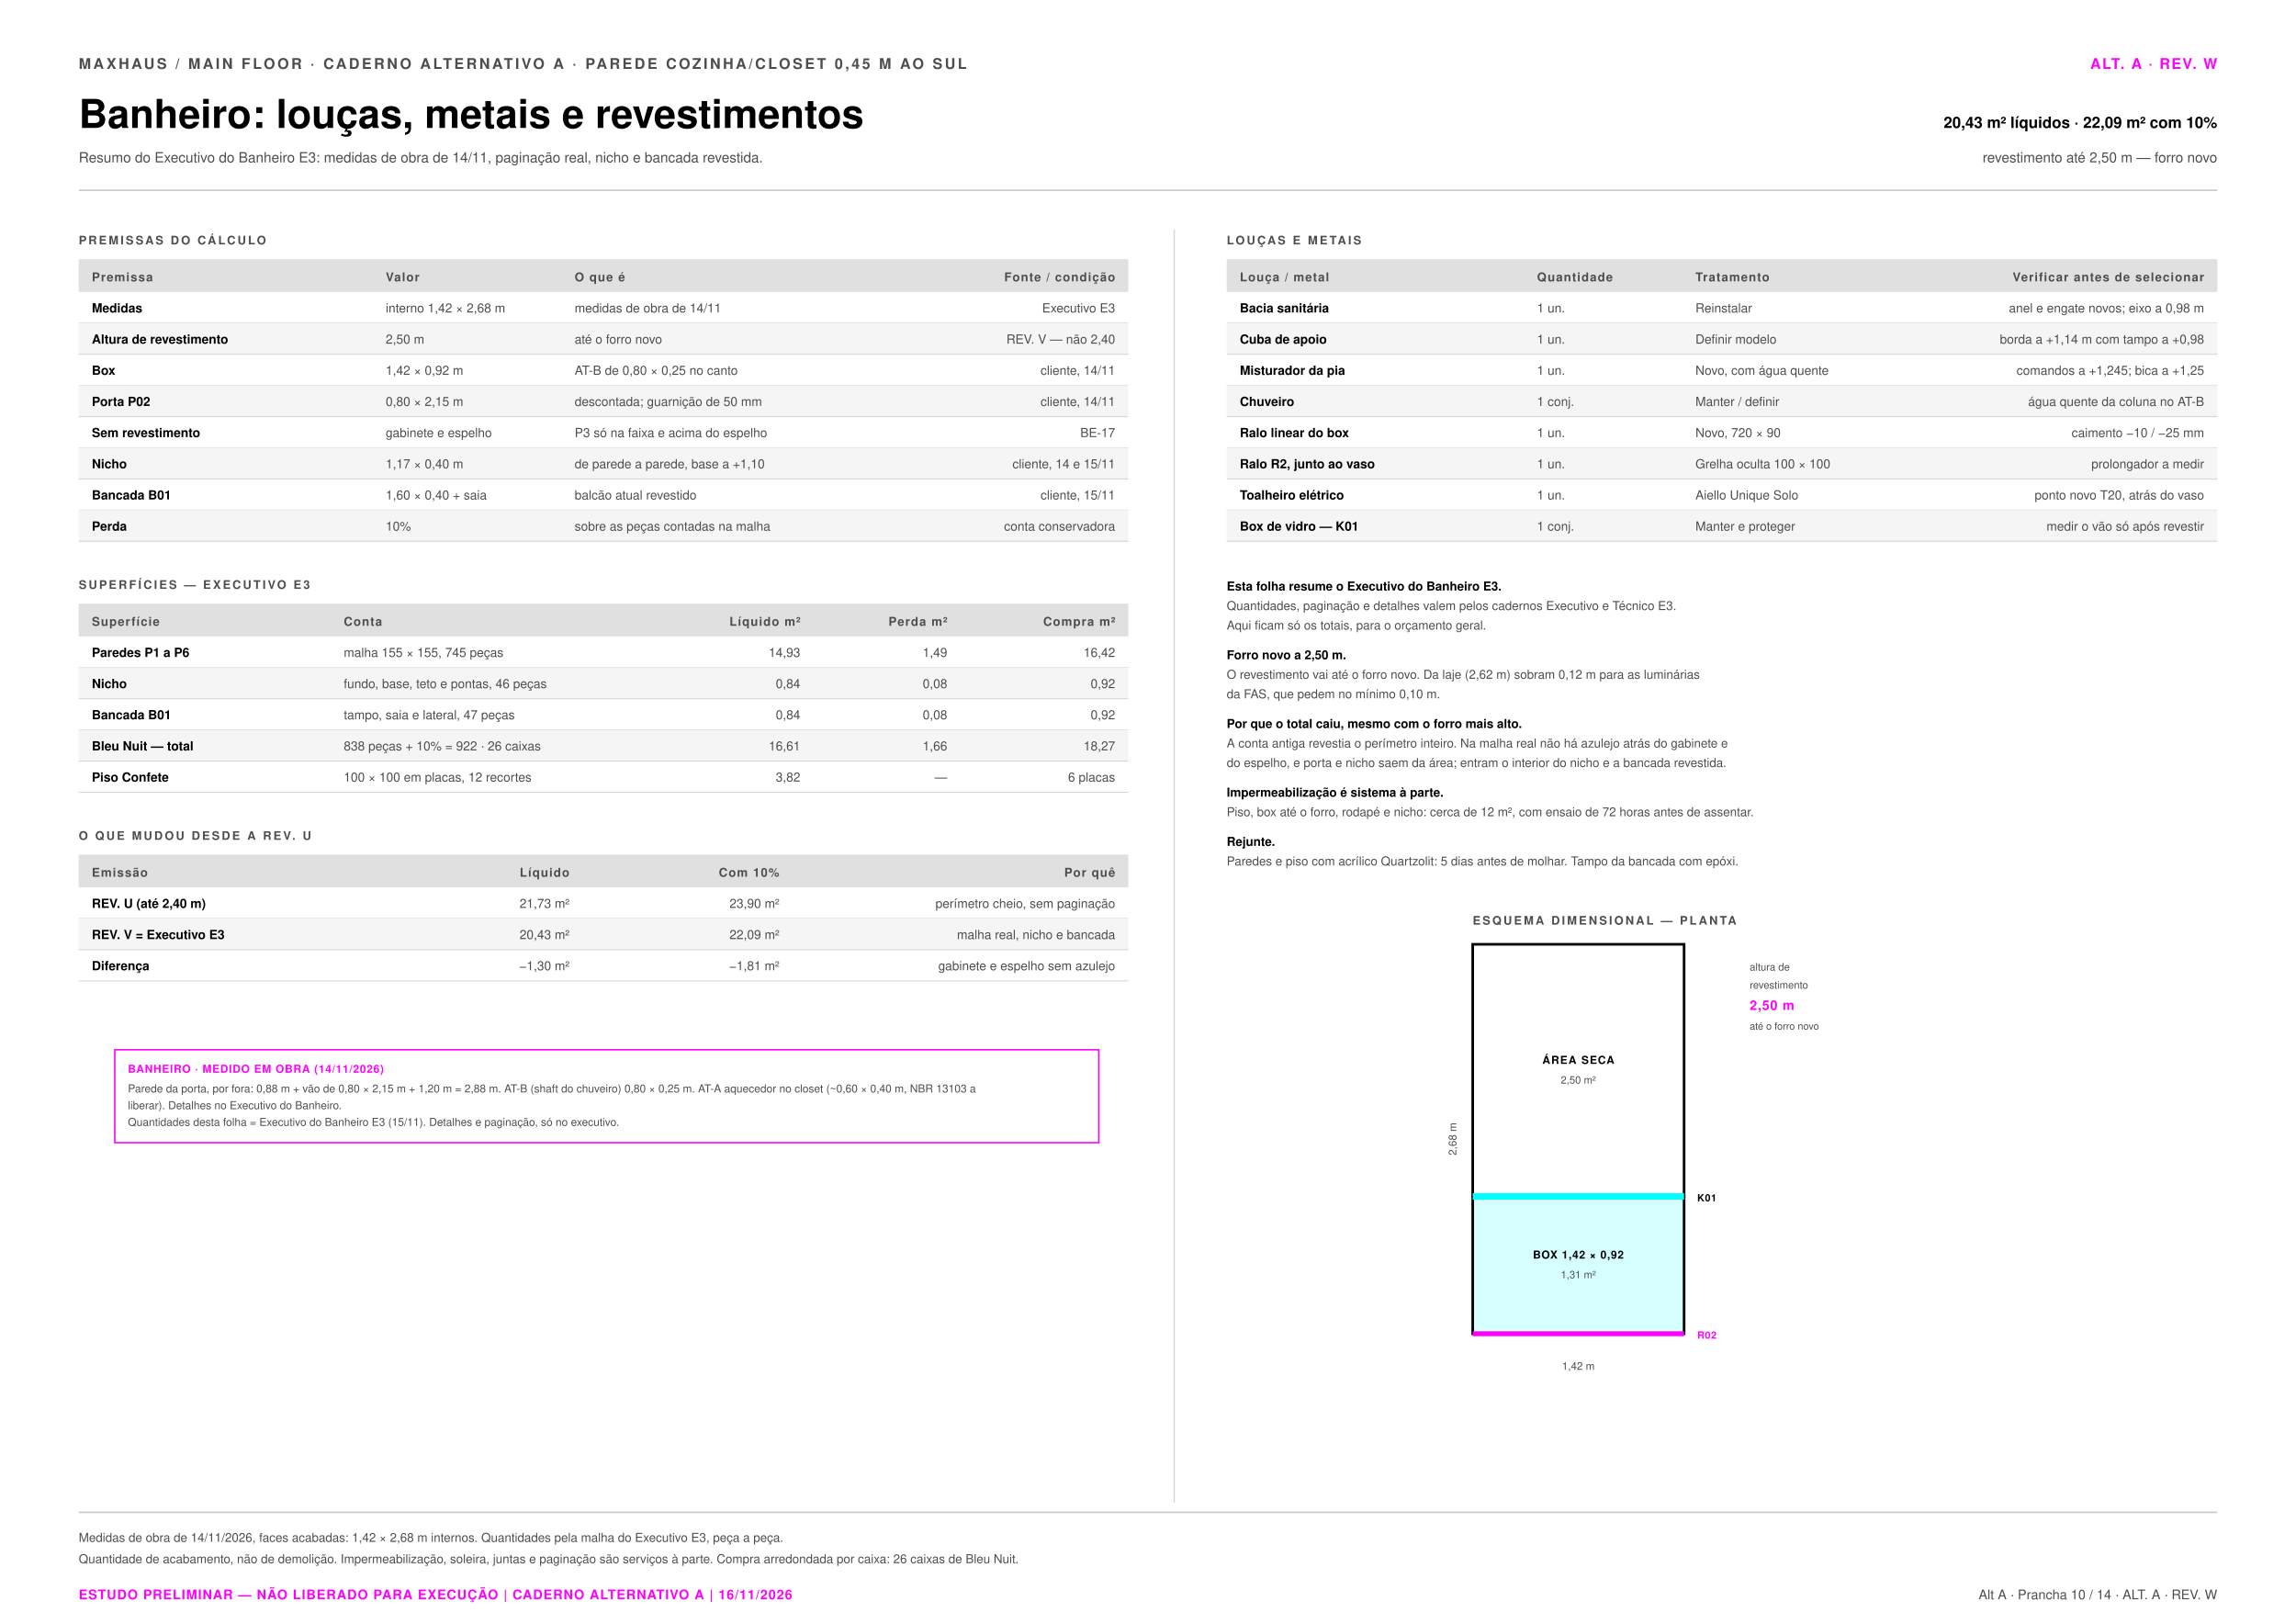
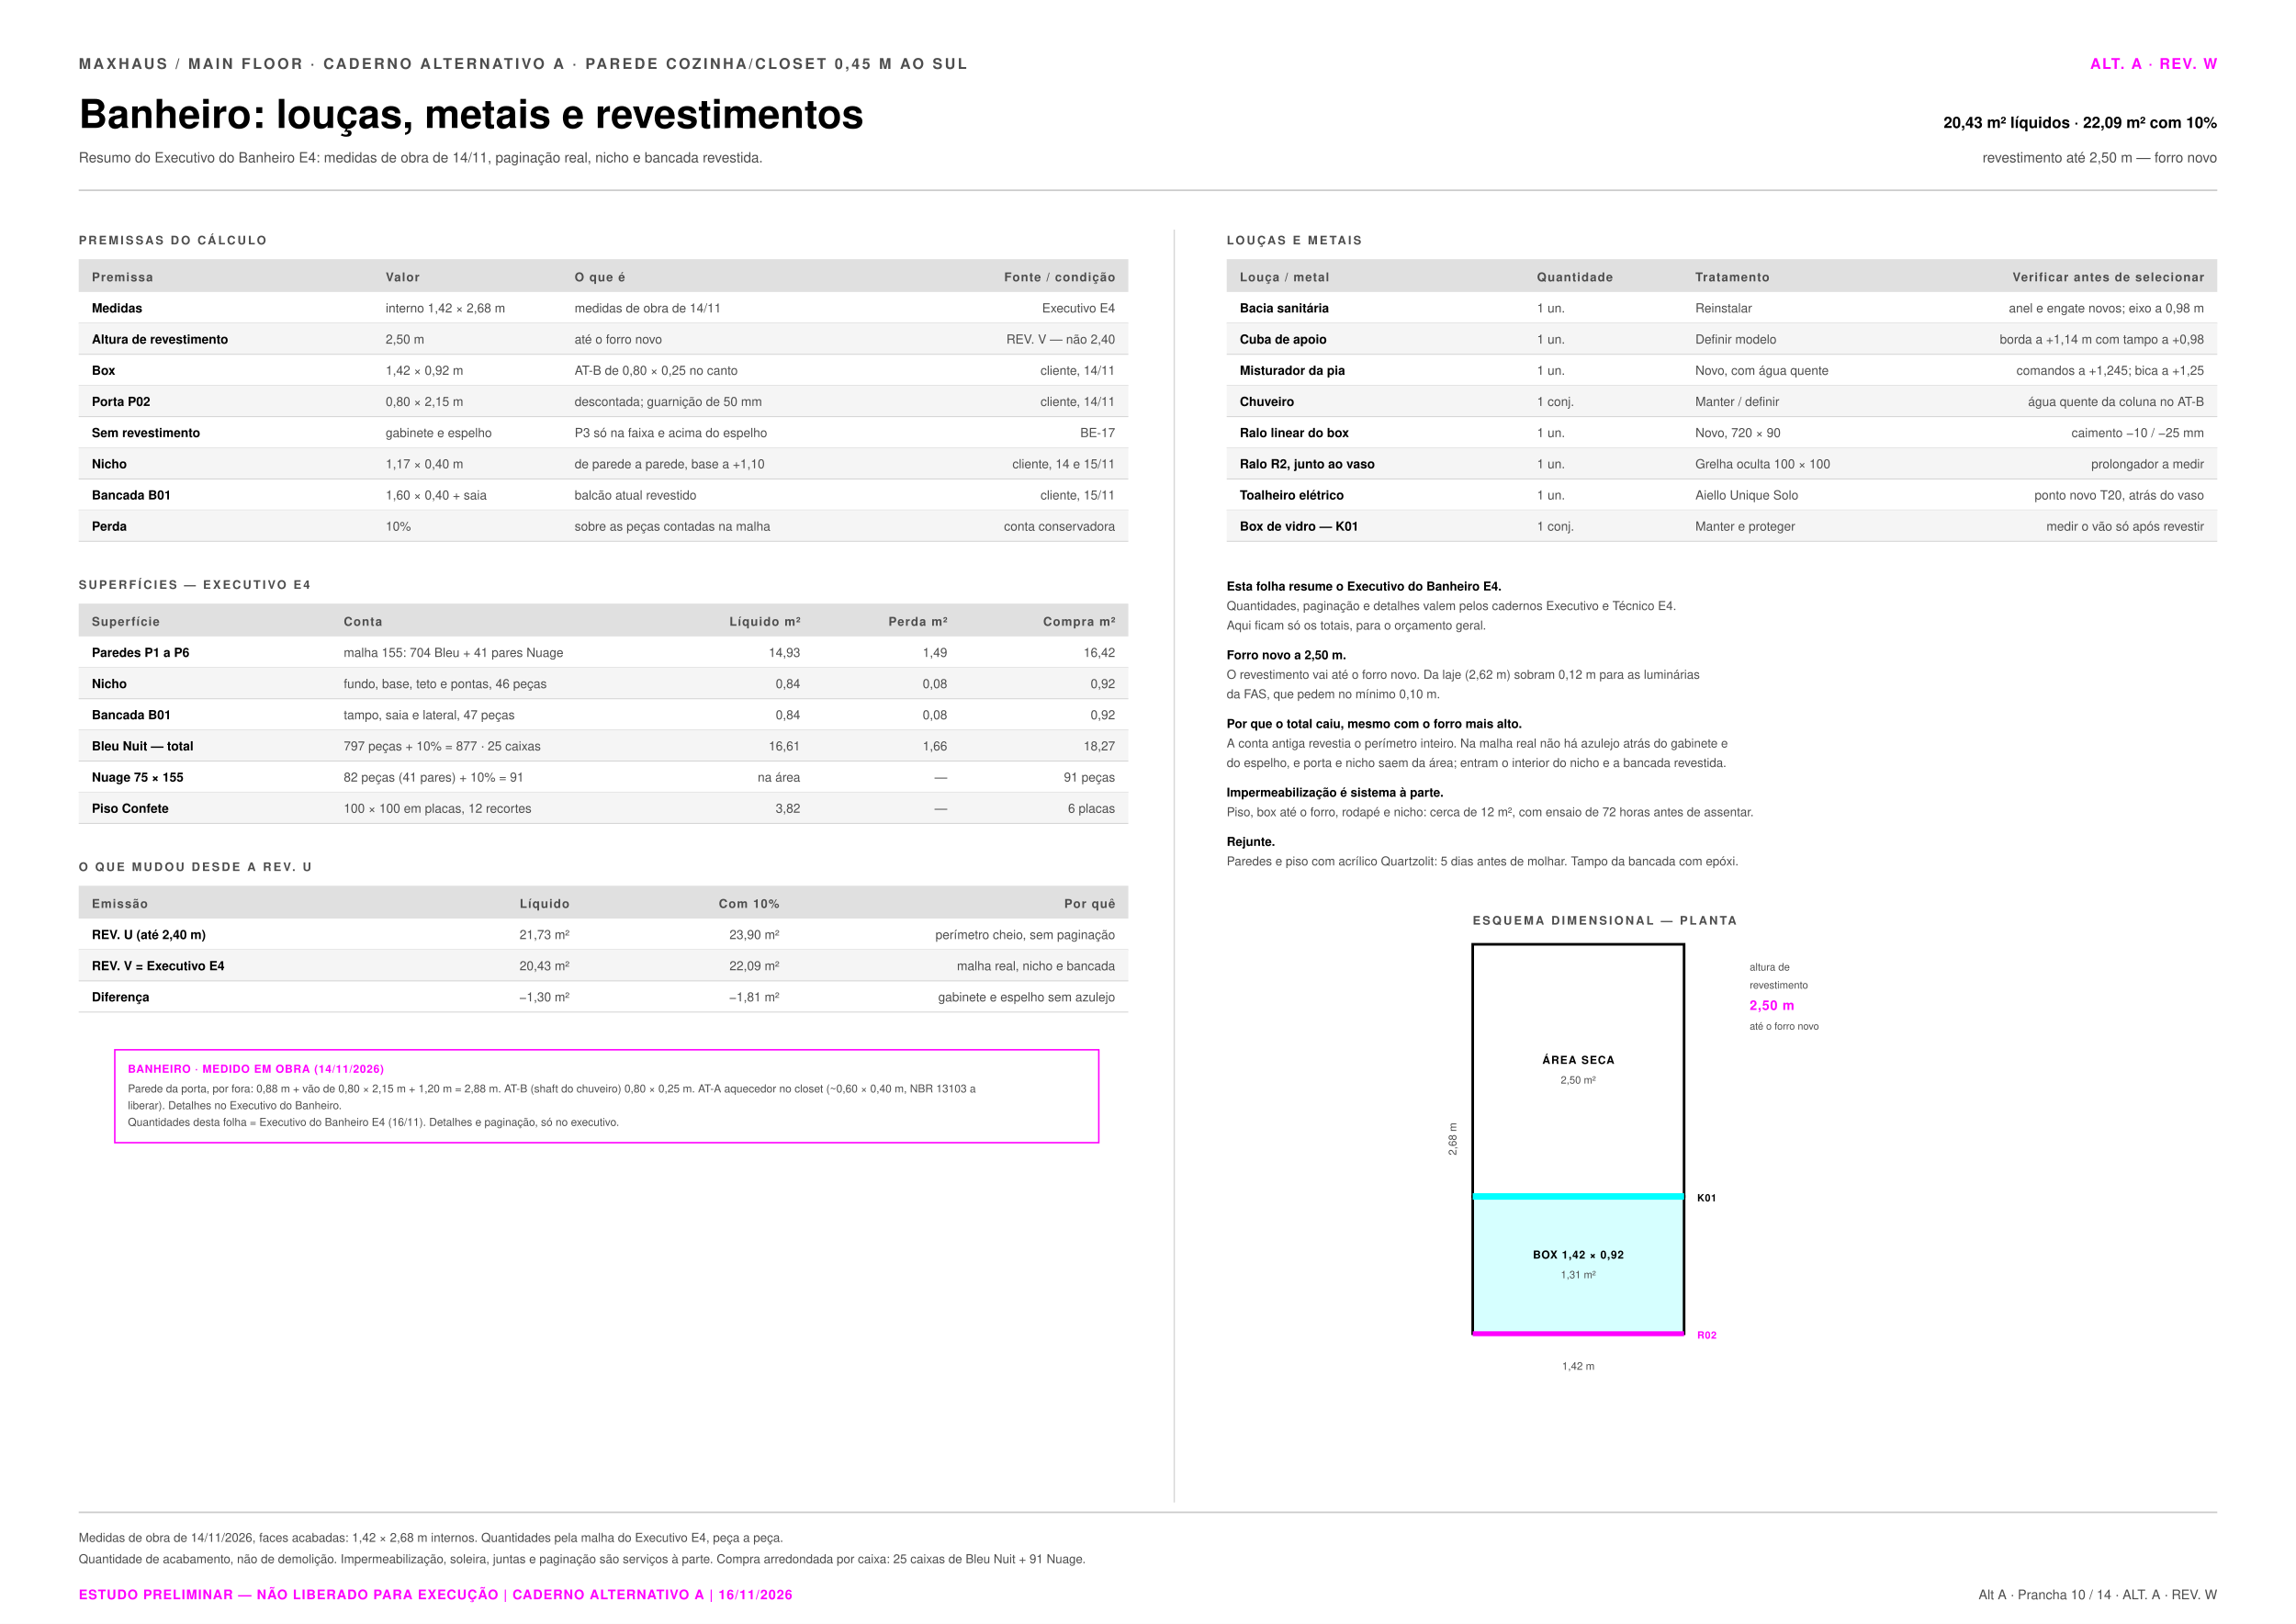
<svg xmlns="http://www.w3.org/2000/svg" viewBox="0 0 1400 990" width="1400" height="990">
  <rect x="0.00" y="0.00" width="1400.00" height="990.00" fill="#ffffff" />
  <text x="48.0" y="42.0" font-family="Helvetica, Arial, sans-serif" font-size="9.0" fill="#4d4d4d" font-weight="bold" text-anchor="start" letter-spacing="1.40">MAXHAUS / MAIN FLOOR  ·  CADERNO ALTERNATIVO A  ·  PAREDE COZINHA/CLOSET 0,45 M AO SUL</text>
  <text x="48.0" y="78.0" font-family="Helvetica, Arial, sans-serif" font-size="24.3" fill="#000000" font-weight="bold" text-anchor="start">Banheiro: louças, metais e revestimentos</text>
-   <text x="48.0" y="99.0" font-family="Helvetica, Arial, sans-serif" font-size="8.6" fill="#4d4d4d" font-weight="normal" text-anchor="start">Resumo do Executivo do Banheiro E3: medidas de obra de 14/11, paginação real, nicho e bancada revestida.</text>
+   <text x="48.0" y="99.0" font-family="Helvetica, Arial, sans-serif" font-size="8.6" fill="#4d4d4d" font-weight="normal" text-anchor="start">Resumo do Executivo do Banheiro E4: medidas de obra de 14/11, paginação real, nicho e bancada revestida.</text>
  <text x="1352.0" y="42.0" font-family="Helvetica, Arial, sans-serif" font-size="9.0" fill="#ff00ff" font-weight="bold" text-anchor="end" letter-spacing="0.80">ALT. A  ·  REV. W</text>
  <text x="1352.0" y="78.0" font-family="Helvetica, Arial, sans-serif" font-size="9.5" fill="#000000" font-weight="bold" text-anchor="end">20,43 m² líquidos  ·  22,09 m² com 10%</text>
  <text x="1352.0" y="99.0" font-family="Helvetica, Arial, sans-serif" font-size="8.6" fill="#4d4d4d" font-weight="normal" text-anchor="end">revestimento até 2,50 m — forro novo</text>
  <line x1="48.00" y1="116.00" x2="1352.00" y2="116.00" stroke="#cccccc" stroke-width="1.00" />
  <text x="48.0" y="149.0" font-family="Helvetica, Arial, sans-serif" font-size="7.2" fill="#4d4d4d" font-weight="bold" text-anchor="start" letter-spacing="1.20">PREMISSAS DO CÁLCULO</text>
  <rect x="48.00" y="158.00" width="640.00" height="20.00" fill="#e0e0e0" />
  <text x="56.0" y="171.5" font-family="Helvetica, Arial, sans-serif" font-size="7.4" fill="#4d4d4d" font-weight="bold" text-anchor="start" letter-spacing="0.60">Premissa</text>
  <text x="235.2" y="171.5" font-family="Helvetica, Arial, sans-serif" font-size="7.4" fill="#4d4d4d" font-weight="bold" text-anchor="start" letter-spacing="0.60">Valor</text>
  <text x="350.4" y="171.5" font-family="Helvetica, Arial, sans-serif" font-size="7.4" fill="#4d4d4d" font-weight="bold" text-anchor="start" letter-spacing="0.60">O que é</text>
  <text x="680.0" y="171.5" font-family="Helvetica, Arial, sans-serif" font-size="7.4" fill="#4d4d4d" font-weight="bold" text-anchor="end" letter-spacing="0.60">Fonte / condição</text>
  <text x="56.0" y="190.5" font-family="Helvetica, Arial, sans-serif" font-size="7.7" fill="#000000" font-weight="bold" text-anchor="start">Medidas</text>
  <text x="235.2" y="190.5" font-family="Helvetica, Arial, sans-serif" font-size="7.7" fill="#4d4d4d" font-weight="normal" text-anchor="start">interno 1,42 × 2,68 m</text>
  <text x="350.4" y="190.5" font-family="Helvetica, Arial, sans-serif" font-size="7.7" fill="#4d4d4d" font-weight="normal" text-anchor="start">medidas de obra de 14/11</text>
-   <text x="680.0" y="190.5" font-family="Helvetica, Arial, sans-serif" font-size="7.7" fill="#4d4d4d" font-weight="normal" text-anchor="end">Executivo E3</text>
+   <text x="680.0" y="190.5" font-family="Helvetica, Arial, sans-serif" font-size="7.7" fill="#4d4d4d" font-weight="normal" text-anchor="end">Executivo E4</text>
  <line x1="48.00" y1="197.00" x2="688.00" y2="197.00" stroke="#cccccc" stroke-width="0.60" opacity="0.80" />
  <rect x="48.00" y="197.00" width="640.00" height="19.00" fill="#f5f5f5" />
  <text x="56.0" y="209.5" font-family="Helvetica, Arial, sans-serif" font-size="7.7" fill="#000000" font-weight="bold" text-anchor="start">Altura de revestimento</text>
  <text x="235.2" y="209.5" font-family="Helvetica, Arial, sans-serif" font-size="7.7" fill="#4d4d4d" font-weight="normal" text-anchor="start">2,50 m</text>
  <text x="350.4" y="209.5" font-family="Helvetica, Arial, sans-serif" font-size="7.7" fill="#4d4d4d" font-weight="normal" text-anchor="start">até o forro novo</text>
  <text x="680.0" y="209.5" font-family="Helvetica, Arial, sans-serif" font-size="7.7" fill="#4d4d4d" font-weight="normal" text-anchor="end">REV. V — não 2,40</text>
  <line x1="48.00" y1="216.00" x2="688.00" y2="216.00" stroke="#cccccc" stroke-width="0.60" opacity="0.80" />
  <text x="56.0" y="228.5" font-family="Helvetica, Arial, sans-serif" font-size="7.7" fill="#000000" font-weight="bold" text-anchor="start">Box</text>
  <text x="235.2" y="228.5" font-family="Helvetica, Arial, sans-serif" font-size="7.7" fill="#4d4d4d" font-weight="normal" text-anchor="start">1,42 × 0,92 m</text>
  <text x="350.4" y="228.5" font-family="Helvetica, Arial, sans-serif" font-size="7.7" fill="#4d4d4d" font-weight="normal" text-anchor="start">AT-B de 0,80 × 0,25 no canto</text>
  <text x="680.0" y="228.5" font-family="Helvetica, Arial, sans-serif" font-size="7.7" fill="#4d4d4d" font-weight="normal" text-anchor="end">cliente, 14/11</text>
  <line x1="48.00" y1="235.00" x2="688.00" y2="235.00" stroke="#cccccc" stroke-width="0.60" opacity="0.80" />
  <rect x="48.00" y="235.00" width="640.00" height="19.00" fill="#f5f5f5" />
  <text x="56.0" y="247.5" font-family="Helvetica, Arial, sans-serif" font-size="7.7" fill="#000000" font-weight="bold" text-anchor="start">Porta P02</text>
  <text x="235.2" y="247.5" font-family="Helvetica, Arial, sans-serif" font-size="7.7" fill="#4d4d4d" font-weight="normal" text-anchor="start">0,80 × 2,15 m</text>
  <text x="350.4" y="247.5" font-family="Helvetica, Arial, sans-serif" font-size="7.7" fill="#4d4d4d" font-weight="normal" text-anchor="start">descontada; guarnição de 50 mm</text>
  <text x="680.0" y="247.5" font-family="Helvetica, Arial, sans-serif" font-size="7.7" fill="#4d4d4d" font-weight="normal" text-anchor="end">cliente, 14/11</text>
  <line x1="48.00" y1="254.00" x2="688.00" y2="254.00" stroke="#cccccc" stroke-width="0.60" opacity="0.80" />
  <text x="56.0" y="266.5" font-family="Helvetica, Arial, sans-serif" font-size="7.7" fill="#000000" font-weight="bold" text-anchor="start">Sem revestimento</text>
  <text x="235.2" y="266.5" font-family="Helvetica, Arial, sans-serif" font-size="7.7" fill="#4d4d4d" font-weight="normal" text-anchor="start">gabinete e espelho</text>
  <text x="350.4" y="266.5" font-family="Helvetica, Arial, sans-serif" font-size="7.7" fill="#4d4d4d" font-weight="normal" text-anchor="start">P3 só na faixa e acima do espelho</text>
  <text x="680.0" y="266.5" font-family="Helvetica, Arial, sans-serif" font-size="7.7" fill="#4d4d4d" font-weight="normal" text-anchor="end">BE-17</text>
  <line x1="48.00" y1="273.00" x2="688.00" y2="273.00" stroke="#cccccc" stroke-width="0.60" opacity="0.80" />
  <rect x="48.00" y="273.00" width="640.00" height="19.00" fill="#f5f5f5" />
  <text x="56.0" y="285.5" font-family="Helvetica, Arial, sans-serif" font-size="7.7" fill="#000000" font-weight="bold" text-anchor="start">Nicho</text>
  <text x="235.2" y="285.5" font-family="Helvetica, Arial, sans-serif" font-size="7.7" fill="#4d4d4d" font-weight="normal" text-anchor="start">1,17 × 0,40 m</text>
  <text x="350.4" y="285.5" font-family="Helvetica, Arial, sans-serif" font-size="7.7" fill="#4d4d4d" font-weight="normal" text-anchor="start">de parede a parede, base a +1,10</text>
  <text x="680.0" y="285.5" font-family="Helvetica, Arial, sans-serif" font-size="7.7" fill="#4d4d4d" font-weight="normal" text-anchor="end">cliente, 14 e 15/11</text>
  <line x1="48.00" y1="292.00" x2="688.00" y2="292.00" stroke="#cccccc" stroke-width="0.60" opacity="0.80" />
  <text x="56.0" y="304.5" font-family="Helvetica, Arial, sans-serif" font-size="7.7" fill="#000000" font-weight="bold" text-anchor="start">Bancada B01</text>
  <text x="235.2" y="304.5" font-family="Helvetica, Arial, sans-serif" font-size="7.7" fill="#4d4d4d" font-weight="normal" text-anchor="start">1,60 × 0,40 + saia</text>
  <text x="350.4" y="304.5" font-family="Helvetica, Arial, sans-serif" font-size="7.7" fill="#4d4d4d" font-weight="normal" text-anchor="start">balcão atual revestido</text>
  <text x="680.0" y="304.5" font-family="Helvetica, Arial, sans-serif" font-size="7.7" fill="#4d4d4d" font-weight="normal" text-anchor="end">cliente, 15/11</text>
  <line x1="48.00" y1="311.00" x2="688.00" y2="311.00" stroke="#cccccc" stroke-width="0.60" opacity="0.80" />
  <rect x="48.00" y="311.00" width="640.00" height="19.00" fill="#f5f5f5" />
  <text x="56.0" y="323.5" font-family="Helvetica, Arial, sans-serif" font-size="7.7" fill="#000000" font-weight="bold" text-anchor="start">Perda</text>
  <text x="235.2" y="323.5" font-family="Helvetica, Arial, sans-serif" font-size="7.7" fill="#4d4d4d" font-weight="normal" text-anchor="start">10%</text>
  <text x="350.4" y="323.5" font-family="Helvetica, Arial, sans-serif" font-size="7.7" fill="#4d4d4d" font-weight="normal" text-anchor="start">sobre as peças contadas na malha</text>
  <text x="680.0" y="323.5" font-family="Helvetica, Arial, sans-serif" font-size="7.7" fill="#4d4d4d" font-weight="normal" text-anchor="end">conta conservadora</text>
  <line x1="48.00" y1="330.00" x2="688.00" y2="330.00" stroke="#cccccc" stroke-width="0.60" opacity="0.80" />
-   <text x="48.0" y="359.0" font-family="Helvetica, Arial, sans-serif" font-size="7.2" fill="#4d4d4d" font-weight="bold" text-anchor="start" letter-spacing="1.20">SUPERFÍCIES — EXECUTIVO E3</text>
+   <text x="48.0" y="359.0" font-family="Helvetica, Arial, sans-serif" font-size="7.2" fill="#4d4d4d" font-weight="bold" text-anchor="start" letter-spacing="1.20">SUPERFÍCIES — EXECUTIVO E4</text>
  <rect x="48.00" y="368.00" width="640.00" height="20.00" fill="#e0e0e0" />
  <text x="56.0" y="381.5" font-family="Helvetica, Arial, sans-serif" font-size="7.4" fill="#4d4d4d" font-weight="bold" text-anchor="start" letter-spacing="0.60">Superfície</text>
  <text x="209.6" y="381.5" font-family="Helvetica, Arial, sans-serif" font-size="7.4" fill="#4d4d4d" font-weight="bold" text-anchor="start" letter-spacing="0.60">Conta</text>
  <text x="488.0" y="381.5" font-family="Helvetica, Arial, sans-serif" font-size="7.4" fill="#4d4d4d" font-weight="bold" text-anchor="end" letter-spacing="0.60">Líquido m²</text>
  <text x="577.6" y="381.5" font-family="Helvetica, Arial, sans-serif" font-size="7.4" fill="#4d4d4d" font-weight="bold" text-anchor="end" letter-spacing="0.60">Perda m²</text>
  <text x="680.0" y="381.5" font-family="Helvetica, Arial, sans-serif" font-size="7.4" fill="#4d4d4d" font-weight="bold" text-anchor="end" letter-spacing="0.60">Compra m²</text>
  <text x="56.0" y="400.5" font-family="Helvetica, Arial, sans-serif" font-size="7.7" fill="#000000" font-weight="bold" text-anchor="start">Paredes P1 a P6</text>
-   <text x="209.6" y="400.5" font-family="Helvetica, Arial, sans-serif" font-size="7.7" fill="#4d4d4d" font-weight="normal" text-anchor="start">malha 155 × 155, 745 peças</text>
+   <text x="209.6" y="400.5" font-family="Helvetica, Arial, sans-serif" font-size="7.7" fill="#4d4d4d" font-weight="normal" text-anchor="start">malha 155: 704 Bleu + 41 pares Nuage</text>
  <text x="488.0" y="400.5" font-family="Helvetica, Arial, sans-serif" font-size="7.7" fill="#4d4d4d" font-weight="normal" text-anchor="end">14,93</text>
  <text x="577.6" y="400.5" font-family="Helvetica, Arial, sans-serif" font-size="7.7" fill="#4d4d4d" font-weight="normal" text-anchor="end">1,49</text>
  <text x="680.0" y="400.5" font-family="Helvetica, Arial, sans-serif" font-size="7.7" fill="#4d4d4d" font-weight="normal" text-anchor="end">16,42</text>
  <line x1="48.00" y1="407.00" x2="688.00" y2="407.00" stroke="#cccccc" stroke-width="0.60" opacity="0.80" />
  <rect x="48.00" y="407.00" width="640.00" height="19.00" fill="#f5f5f5" />
  <text x="56.0" y="419.5" font-family="Helvetica, Arial, sans-serif" font-size="7.7" fill="#000000" font-weight="bold" text-anchor="start">Nicho</text>
  <text x="209.6" y="419.5" font-family="Helvetica, Arial, sans-serif" font-size="7.7" fill="#4d4d4d" font-weight="normal" text-anchor="start">fundo, base, teto e pontas, 46 peças</text>
  <text x="488.0" y="419.5" font-family="Helvetica, Arial, sans-serif" font-size="7.7" fill="#4d4d4d" font-weight="normal" text-anchor="end">0,84</text>
  <text x="577.6" y="419.5" font-family="Helvetica, Arial, sans-serif" font-size="7.7" fill="#4d4d4d" font-weight="normal" text-anchor="end">0,08</text>
  <text x="680.0" y="419.5" font-family="Helvetica, Arial, sans-serif" font-size="7.7" fill="#4d4d4d" font-weight="normal" text-anchor="end">0,92</text>
  <line x1="48.00" y1="426.00" x2="688.00" y2="426.00" stroke="#cccccc" stroke-width="0.60" opacity="0.80" />
  <text x="56.0" y="438.5" font-family="Helvetica, Arial, sans-serif" font-size="7.7" fill="#000000" font-weight="bold" text-anchor="start">Bancada B01</text>
  <text x="209.6" y="438.5" font-family="Helvetica, Arial, sans-serif" font-size="7.7" fill="#4d4d4d" font-weight="normal" text-anchor="start">tampo, saia e lateral, 47 peças</text>
  <text x="488.0" y="438.5" font-family="Helvetica, Arial, sans-serif" font-size="7.7" fill="#4d4d4d" font-weight="normal" text-anchor="end">0,84</text>
  <text x="577.6" y="438.5" font-family="Helvetica, Arial, sans-serif" font-size="7.7" fill="#4d4d4d" font-weight="normal" text-anchor="end">0,08</text>
  <text x="680.0" y="438.5" font-family="Helvetica, Arial, sans-serif" font-size="7.7" fill="#4d4d4d" font-weight="normal" text-anchor="end">0,92</text>
  <line x1="48.00" y1="445.00" x2="688.00" y2="445.00" stroke="#cccccc" stroke-width="0.60" opacity="0.80" />
  <rect x="48.00" y="445.00" width="640.00" height="19.00" fill="#f5f5f5" />
  <text x="56.0" y="457.5" font-family="Helvetica, Arial, sans-serif" font-size="7.7" fill="#000000" font-weight="bold" text-anchor="start">Bleu Nuit — total</text>
-   <text x="209.6" y="457.5" font-family="Helvetica, Arial, sans-serif" font-size="7.7" fill="#4d4d4d" font-weight="normal" text-anchor="start">838 peças + 10% = 922 · 26 caixas</text>
+   <text x="209.6" y="457.5" font-family="Helvetica, Arial, sans-serif" font-size="7.7" fill="#4d4d4d" font-weight="normal" text-anchor="start">797 peças + 10% = 877 · 25 caixas</text>
  <text x="488.0" y="457.5" font-family="Helvetica, Arial, sans-serif" font-size="7.7" fill="#4d4d4d" font-weight="normal" text-anchor="end">16,61</text>
  <text x="577.6" y="457.5" font-family="Helvetica, Arial, sans-serif" font-size="7.7" fill="#4d4d4d" font-weight="normal" text-anchor="end">1,66</text>
  <text x="680.0" y="457.5" font-family="Helvetica, Arial, sans-serif" font-size="7.7" fill="#4d4d4d" font-weight="normal" text-anchor="end">18,27</text>
  <line x1="48.00" y1="464.00" x2="688.00" y2="464.00" stroke="#cccccc" stroke-width="0.60" opacity="0.80" />
-   <text x="56.0" y="476.5" font-family="Helvetica, Arial, sans-serif" font-size="7.7" fill="#000000" font-weight="bold" text-anchor="start">Piso Confete</text>
-   <text x="209.6" y="476.5" font-family="Helvetica, Arial, sans-serif" font-size="7.7" fill="#4d4d4d" font-weight="normal" text-anchor="start">100 × 100 em placas, 12 recortes</text>
-   <text x="488.0" y="476.5" font-family="Helvetica, Arial, sans-serif" font-size="7.7" fill="#4d4d4d" font-weight="normal" text-anchor="end">3,82</text>
+   <text x="56.0" y="476.5" font-family="Helvetica, Arial, sans-serif" font-size="7.7" fill="#000000" font-weight="bold" text-anchor="start">Nuage 75 × 155</text>
+   <text x="209.6" y="476.5" font-family="Helvetica, Arial, sans-serif" font-size="7.7" fill="#4d4d4d" font-weight="normal" text-anchor="start">82 peças (41 pares) + 10% = 91</text>
+   <text x="488.0" y="476.5" font-family="Helvetica, Arial, sans-serif" font-size="7.7" fill="#4d4d4d" font-weight="normal" text-anchor="end">na área</text>
  <text x="577.6" y="476.5" font-family="Helvetica, Arial, sans-serif" font-size="7.7" fill="#4d4d4d" font-weight="normal" text-anchor="end">—</text>
-   <text x="680.0" y="476.5" font-family="Helvetica, Arial, sans-serif" font-size="7.7" fill="#4d4d4d" font-weight="normal" text-anchor="end">6 placas</text>
+   <text x="680.0" y="476.5" font-family="Helvetica, Arial, sans-serif" font-size="7.7" fill="#4d4d4d" font-weight="normal" text-anchor="end">91 peças</text>
  <line x1="48.00" y1="483.00" x2="688.00" y2="483.00" stroke="#cccccc" stroke-width="0.60" opacity="0.80" />
-   <text x="48.0" y="512.0" font-family="Helvetica, Arial, sans-serif" font-size="7.2" fill="#4d4d4d" font-weight="bold" text-anchor="start" letter-spacing="1.20">O QUE MUDOU DESDE A REV. U</text>
-   <rect x="48.00" y="521.00" width="640.00" height="20.00" fill="#e0e0e0" />
-   <text x="56.0" y="534.5" font-family="Helvetica, Arial, sans-serif" font-size="7.4" fill="#4d4d4d" font-weight="bold" text-anchor="start" letter-spacing="0.60">Emissão</text>
-   <text x="347.2" y="534.5" font-family="Helvetica, Arial, sans-serif" font-size="7.4" fill="#4d4d4d" font-weight="bold" text-anchor="end" letter-spacing="0.60">Líquido</text>
-   <text x="475.2" y="534.5" font-family="Helvetica, Arial, sans-serif" font-size="7.4" fill="#4d4d4d" font-weight="bold" text-anchor="end" letter-spacing="0.60">Com 10%</text>
-   <text x="680.0" y="534.5" font-family="Helvetica, Arial, sans-serif" font-size="7.4" fill="#4d4d4d" font-weight="bold" text-anchor="end" letter-spacing="0.60">Por quê</text>
-   <text x="56.0" y="553.5" font-family="Helvetica, Arial, sans-serif" font-size="7.7" fill="#000000" font-weight="bold" text-anchor="start">REV. U (até 2,40 m)</text>
-   <text x="347.2" y="553.5" font-family="Helvetica, Arial, sans-serif" font-size="7.7" fill="#4d4d4d" font-weight="normal" text-anchor="end">21,73 m²</text>
-   <text x="475.2" y="553.5" font-family="Helvetica, Arial, sans-serif" font-size="7.7" fill="#4d4d4d" font-weight="normal" text-anchor="end">23,90 m²</text>
-   <text x="680.0" y="553.5" font-family="Helvetica, Arial, sans-serif" font-size="7.7" fill="#4d4d4d" font-weight="normal" text-anchor="end">perímetro cheio, sem paginação</text>
-   <line x1="48.00" y1="560.00" x2="688.00" y2="560.00" stroke="#cccccc" stroke-width="0.60" opacity="0.80" />
-   <rect x="48.00" y="560.00" width="640.00" height="19.00" fill="#f5f5f5" />
-   <text x="56.0" y="572.5" font-family="Helvetica, Arial, sans-serif" font-size="7.7" fill="#000000" font-weight="bold" text-anchor="start">REV. V = Executivo E3</text>
-   <text x="347.2" y="572.5" font-family="Helvetica, Arial, sans-serif" font-size="7.7" fill="#4d4d4d" font-weight="normal" text-anchor="end">20,43 m²</text>
-   <text x="475.2" y="572.5" font-family="Helvetica, Arial, sans-serif" font-size="7.7" fill="#4d4d4d" font-weight="normal" text-anchor="end">22,09 m²</text>
-   <text x="680.0" y="572.5" font-family="Helvetica, Arial, sans-serif" font-size="7.7" fill="#4d4d4d" font-weight="normal" text-anchor="end">malha real, nicho e bancada</text>
+   <rect x="48.00" y="483.00" width="640.00" height="19.00" fill="#f5f5f5" />
+   <text x="56.0" y="495.5" font-family="Helvetica, Arial, sans-serif" font-size="7.7" fill="#000000" font-weight="bold" text-anchor="start">Piso Confete</text>
+   <text x="209.6" y="495.5" font-family="Helvetica, Arial, sans-serif" font-size="7.7" fill="#4d4d4d" font-weight="normal" text-anchor="start">100 × 100 em placas, 12 recortes</text>
+   <text x="488.0" y="495.5" font-family="Helvetica, Arial, sans-serif" font-size="7.7" fill="#4d4d4d" font-weight="normal" text-anchor="end">3,82</text>
+   <text x="577.6" y="495.5" font-family="Helvetica, Arial, sans-serif" font-size="7.7" fill="#4d4d4d" font-weight="normal" text-anchor="end">—</text>
+   <text x="680.0" y="495.5" font-family="Helvetica, Arial, sans-serif" font-size="7.7" fill="#4d4d4d" font-weight="normal" text-anchor="end">6 placas</text>
+   <line x1="48.00" y1="502.00" x2="688.00" y2="502.00" stroke="#cccccc" stroke-width="0.60" opacity="0.80" />
+   <text x="48.0" y="531.0" font-family="Helvetica, Arial, sans-serif" font-size="7.2" fill="#4d4d4d" font-weight="bold" text-anchor="start" letter-spacing="1.20">O QUE MUDOU DESDE A REV. U</text>
+   <rect x="48.00" y="540.00" width="640.00" height="20.00" fill="#e0e0e0" />
+   <text x="56.0" y="553.5" font-family="Helvetica, Arial, sans-serif" font-size="7.4" fill="#4d4d4d" font-weight="bold" text-anchor="start" letter-spacing="0.60">Emissão</text>
+   <text x="347.2" y="553.5" font-family="Helvetica, Arial, sans-serif" font-size="7.4" fill="#4d4d4d" font-weight="bold" text-anchor="end" letter-spacing="0.60">Líquido</text>
+   <text x="475.2" y="553.5" font-family="Helvetica, Arial, sans-serif" font-size="7.4" fill="#4d4d4d" font-weight="bold" text-anchor="end" letter-spacing="0.60">Com 10%</text>
+   <text x="680.0" y="553.5" font-family="Helvetica, Arial, sans-serif" font-size="7.4" fill="#4d4d4d" font-weight="bold" text-anchor="end" letter-spacing="0.60">Por quê</text>
+   <text x="56.0" y="572.5" font-family="Helvetica, Arial, sans-serif" font-size="7.7" fill="#000000" font-weight="bold" text-anchor="start">REV. U (até 2,40 m)</text>
+   <text x="347.2" y="572.5" font-family="Helvetica, Arial, sans-serif" font-size="7.7" fill="#4d4d4d" font-weight="normal" text-anchor="end">21,73 m²</text>
+   <text x="475.2" y="572.5" font-family="Helvetica, Arial, sans-serif" font-size="7.7" fill="#4d4d4d" font-weight="normal" text-anchor="end">23,90 m²</text>
+   <text x="680.0" y="572.5" font-family="Helvetica, Arial, sans-serif" font-size="7.7" fill="#4d4d4d" font-weight="normal" text-anchor="end">perímetro cheio, sem paginação</text>
  <line x1="48.00" y1="579.00" x2="688.00" y2="579.00" stroke="#cccccc" stroke-width="0.60" opacity="0.80" />
-   <text x="56.0" y="591.5" font-family="Helvetica, Arial, sans-serif" font-size="7.7" fill="#000000" font-weight="bold" text-anchor="start">Diferença</text>
-   <text x="347.2" y="591.5" font-family="Helvetica, Arial, sans-serif" font-size="7.7" fill="#4d4d4d" font-weight="normal" text-anchor="end">−1,30 m²</text>
-   <text x="475.2" y="591.5" font-family="Helvetica, Arial, sans-serif" font-size="7.7" fill="#4d4d4d" font-weight="normal" text-anchor="end">−1,81 m²</text>
-   <text x="680.0" y="591.5" font-family="Helvetica, Arial, sans-serif" font-size="7.7" fill="#4d4d4d" font-weight="normal" text-anchor="end">gabinete e espelho sem azulejo</text>
+   <rect x="48.00" y="579.00" width="640.00" height="19.00" fill="#f5f5f5" />
+   <text x="56.0" y="591.5" font-family="Helvetica, Arial, sans-serif" font-size="7.7" fill="#000000" font-weight="bold" text-anchor="start">REV. V = Executivo E4</text>
+   <text x="347.2" y="591.5" font-family="Helvetica, Arial, sans-serif" font-size="7.7" fill="#4d4d4d" font-weight="normal" text-anchor="end">20,43 m²</text>
+   <text x="475.2" y="591.5" font-family="Helvetica, Arial, sans-serif" font-size="7.7" fill="#4d4d4d" font-weight="normal" text-anchor="end">22,09 m²</text>
+   <text x="680.0" y="591.5" font-family="Helvetica, Arial, sans-serif" font-size="7.7" fill="#4d4d4d" font-weight="normal" text-anchor="end">malha real, nicho e bancada</text>
  <line x1="48.00" y1="598.00" x2="688.00" y2="598.00" stroke="#cccccc" stroke-width="0.60" opacity="0.80" />
+   <text x="56.0" y="610.5" font-family="Helvetica, Arial, sans-serif" font-size="7.7" fill="#000000" font-weight="bold" text-anchor="start">Diferença</text>
+   <text x="347.2" y="610.5" font-family="Helvetica, Arial, sans-serif" font-size="7.7" fill="#4d4d4d" font-weight="normal" text-anchor="end">−1,30 m²</text>
+   <text x="475.2" y="610.5" font-family="Helvetica, Arial, sans-serif" font-size="7.7" fill="#4d4d4d" font-weight="normal" text-anchor="end">−1,81 m²</text>
+   <text x="680.0" y="610.5" font-family="Helvetica, Arial, sans-serif" font-size="7.7" fill="#4d4d4d" font-weight="normal" text-anchor="end">gabinete e espelho sem azulejo</text>
+   <line x1="48.00" y1="617.00" x2="688.00" y2="617.00" stroke="#cccccc" stroke-width="0.60" opacity="0.80" />
  <line x1="716.00" y1="140.00" x2="716.00" y2="916.00" stroke="#cccccc" stroke-width="0.80" opacity="0.80" />
  <text x="748.0" y="149.0" font-family="Helvetica, Arial, sans-serif" font-size="7.2" fill="#4d4d4d" font-weight="bold" text-anchor="start" letter-spacing="1.20">LOUÇAS E METAIS</text>
  <rect x="748.00" y="158.00" width="604.00" height="20.00" fill="#e0e0e0" />
  <text x="756.0" y="171.5" font-family="Helvetica, Arial, sans-serif" font-size="7.4" fill="#4d4d4d" font-weight="bold" text-anchor="start" letter-spacing="0.60">Louça / metal</text>
  <text x="937.2" y="171.5" font-family="Helvetica, Arial, sans-serif" font-size="7.4" fill="#4d4d4d" font-weight="bold" text-anchor="start" letter-spacing="0.60">Quantidade</text>
  <text x="1033.8" y="171.5" font-family="Helvetica, Arial, sans-serif" font-size="7.4" fill="#4d4d4d" font-weight="bold" text-anchor="start" letter-spacing="0.60">Tratamento</text>
  <text x="1344.0" y="171.5" font-family="Helvetica, Arial, sans-serif" font-size="7.4" fill="#4d4d4d" font-weight="bold" text-anchor="end" letter-spacing="0.60">Verificar antes de selecionar</text>
  <text x="756.0" y="190.5" font-family="Helvetica, Arial, sans-serif" font-size="7.7" fill="#000000" font-weight="bold" text-anchor="start">Bacia sanitária</text>
  <text x="937.2" y="190.5" font-family="Helvetica, Arial, sans-serif" font-size="7.7" fill="#4d4d4d" font-weight="normal" text-anchor="start">1 un.</text>
  <text x="1033.8" y="190.5" font-family="Helvetica, Arial, sans-serif" font-size="7.7" fill="#4d4d4d" font-weight="normal" text-anchor="start">Reinstalar</text>
  <text x="1344.0" y="190.5" font-family="Helvetica, Arial, sans-serif" font-size="7.7" fill="#4d4d4d" font-weight="normal" text-anchor="end">anel e engate novos; eixo a 0,98 m</text>
  <line x1="748.00" y1="197.00" x2="1352.00" y2="197.00" stroke="#cccccc" stroke-width="0.60" opacity="0.80" />
  <rect x="748.00" y="197.00" width="604.00" height="19.00" fill="#f5f5f5" />
  <text x="756.0" y="209.5" font-family="Helvetica, Arial, sans-serif" font-size="7.7" fill="#000000" font-weight="bold" text-anchor="start">Cuba de apoio</text>
  <text x="937.2" y="209.5" font-family="Helvetica, Arial, sans-serif" font-size="7.7" fill="#4d4d4d" font-weight="normal" text-anchor="start">1 un.</text>
  <text x="1033.8" y="209.5" font-family="Helvetica, Arial, sans-serif" font-size="7.7" fill="#4d4d4d" font-weight="normal" text-anchor="start">Definir modelo</text>
  <text x="1344.0" y="209.5" font-family="Helvetica, Arial, sans-serif" font-size="7.7" fill="#4d4d4d" font-weight="normal" text-anchor="end">borda a +1,14 m com tampo a +0,98</text>
  <line x1="748.00" y1="216.00" x2="1352.00" y2="216.00" stroke="#cccccc" stroke-width="0.60" opacity="0.80" />
  <text x="756.0" y="228.5" font-family="Helvetica, Arial, sans-serif" font-size="7.7" fill="#000000" font-weight="bold" text-anchor="start">Misturador da pia</text>
  <text x="937.2" y="228.5" font-family="Helvetica, Arial, sans-serif" font-size="7.7" fill="#4d4d4d" font-weight="normal" text-anchor="start">1 un.</text>
  <text x="1033.8" y="228.5" font-family="Helvetica, Arial, sans-serif" font-size="7.7" fill="#4d4d4d" font-weight="normal" text-anchor="start">Novo, com água quente</text>
  <text x="1344.0" y="228.5" font-family="Helvetica, Arial, sans-serif" font-size="7.7" fill="#4d4d4d" font-weight="normal" text-anchor="end">comandos a +1,245; bica a +1,25</text>
  <line x1="748.00" y1="235.00" x2="1352.00" y2="235.00" stroke="#cccccc" stroke-width="0.60" opacity="0.80" />
  <rect x="748.00" y="235.00" width="604.00" height="19.00" fill="#f5f5f5" />
  <text x="756.0" y="247.5" font-family="Helvetica, Arial, sans-serif" font-size="7.7" fill="#000000" font-weight="bold" text-anchor="start">Chuveiro</text>
  <text x="937.2" y="247.5" font-family="Helvetica, Arial, sans-serif" font-size="7.7" fill="#4d4d4d" font-weight="normal" text-anchor="start">1 conj.</text>
  <text x="1033.8" y="247.5" font-family="Helvetica, Arial, sans-serif" font-size="7.7" fill="#4d4d4d" font-weight="normal" text-anchor="start">Manter / definir</text>
  <text x="1344.0" y="247.5" font-family="Helvetica, Arial, sans-serif" font-size="7.7" fill="#4d4d4d" font-weight="normal" text-anchor="end">água quente da coluna no AT-B</text>
  <line x1="748.00" y1="254.00" x2="1352.00" y2="254.00" stroke="#cccccc" stroke-width="0.60" opacity="0.80" />
  <text x="756.0" y="266.5" font-family="Helvetica, Arial, sans-serif" font-size="7.7" fill="#000000" font-weight="bold" text-anchor="start">Ralo linear do box</text>
  <text x="937.2" y="266.5" font-family="Helvetica, Arial, sans-serif" font-size="7.7" fill="#4d4d4d" font-weight="normal" text-anchor="start">1 un.</text>
  <text x="1033.8" y="266.5" font-family="Helvetica, Arial, sans-serif" font-size="7.7" fill="#4d4d4d" font-weight="normal" text-anchor="start">Novo, 720 × 90</text>
  <text x="1344.0" y="266.5" font-family="Helvetica, Arial, sans-serif" font-size="7.7" fill="#4d4d4d" font-weight="normal" text-anchor="end">caimento −10 / −25 mm</text>
  <line x1="748.00" y1="273.00" x2="1352.00" y2="273.00" stroke="#cccccc" stroke-width="0.60" opacity="0.80" />
  <rect x="748.00" y="273.00" width="604.00" height="19.00" fill="#f5f5f5" />
  <text x="756.0" y="285.5" font-family="Helvetica, Arial, sans-serif" font-size="7.7" fill="#000000" font-weight="bold" text-anchor="start">Ralo R2, junto ao vaso</text>
  <text x="937.2" y="285.5" font-family="Helvetica, Arial, sans-serif" font-size="7.7" fill="#4d4d4d" font-weight="normal" text-anchor="start">1 un.</text>
  <text x="1033.8" y="285.5" font-family="Helvetica, Arial, sans-serif" font-size="7.7" fill="#4d4d4d" font-weight="normal" text-anchor="start">Grelha oculta 100 × 100</text>
  <text x="1344.0" y="285.5" font-family="Helvetica, Arial, sans-serif" font-size="7.7" fill="#4d4d4d" font-weight="normal" text-anchor="end">prolongador a medir</text>
  <line x1="748.00" y1="292.00" x2="1352.00" y2="292.00" stroke="#cccccc" stroke-width="0.60" opacity="0.80" />
  <text x="756.0" y="304.5" font-family="Helvetica, Arial, sans-serif" font-size="7.7" fill="#000000" font-weight="bold" text-anchor="start">Toalheiro elétrico</text>
  <text x="937.2" y="304.5" font-family="Helvetica, Arial, sans-serif" font-size="7.7" fill="#4d4d4d" font-weight="normal" text-anchor="start">1 un.</text>
  <text x="1033.8" y="304.5" font-family="Helvetica, Arial, sans-serif" font-size="7.7" fill="#4d4d4d" font-weight="normal" text-anchor="start">Aiello Unique Solo</text>
  <text x="1344.0" y="304.5" font-family="Helvetica, Arial, sans-serif" font-size="7.7" fill="#4d4d4d" font-weight="normal" text-anchor="end">ponto novo T20, atrás do vaso</text>
  <line x1="748.00" y1="311.00" x2="1352.00" y2="311.00" stroke="#cccccc" stroke-width="0.60" opacity="0.80" />
  <rect x="748.00" y="311.00" width="604.00" height="19.00" fill="#f5f5f5" />
  <text x="756.0" y="323.5" font-family="Helvetica, Arial, sans-serif" font-size="7.7" fill="#000000" font-weight="bold" text-anchor="start">Box de vidro — K01</text>
  <text x="937.2" y="323.5" font-family="Helvetica, Arial, sans-serif" font-size="7.7" fill="#4d4d4d" font-weight="normal" text-anchor="start">1 conj.</text>
  <text x="1033.8" y="323.5" font-family="Helvetica, Arial, sans-serif" font-size="7.7" fill="#4d4d4d" font-weight="normal" text-anchor="start">Manter e proteger</text>
  <text x="1344.0" y="323.5" font-family="Helvetica, Arial, sans-serif" font-size="7.7" fill="#4d4d4d" font-weight="normal" text-anchor="end">medir o vão só após revestir</text>
  <line x1="748.00" y1="330.00" x2="1352.00" y2="330.00" stroke="#cccccc" stroke-width="0.60" opacity="0.80" />
-   <text x="748.0" y="360.0" font-family="Helvetica, Arial, sans-serif" font-size="7.5" fill="#000000" font-weight="bold" text-anchor="start">Esta folha resume o Executivo do Banheiro E3.</text>
-   <text x="748.0" y="371.9" font-family="Helvetica, Arial, sans-serif" font-size="7.5" fill="#4d4d4d" font-weight="normal" text-anchor="start">Quantidades, paginação e detalhes valem pelos cadernos Executivo e Técnico E3.</text>
+   <text x="748.0" y="360.0" font-family="Helvetica, Arial, sans-serif" font-size="7.5" fill="#000000" font-weight="bold" text-anchor="start">Esta folha resume o Executivo do Banheiro E4.</text>
+   <text x="748.0" y="371.9" font-family="Helvetica, Arial, sans-serif" font-size="7.5" fill="#4d4d4d" font-weight="normal" text-anchor="start">Quantidades, paginação e detalhes valem pelos cadernos Executivo e Técnico E4.</text>
  <text x="748.0" y="383.8" font-family="Helvetica, Arial, sans-serif" font-size="7.5" fill="#4d4d4d" font-weight="normal" text-anchor="start">Aqui ficam só os totais, para o orçamento geral.</text>
  <text x="748.0" y="401.9" font-family="Helvetica, Arial, sans-serif" font-size="7.5" fill="#000000" font-weight="bold" text-anchor="start">Forro novo a 2,50 m.</text>
  <text x="748.0" y="413.8" font-family="Helvetica, Arial, sans-serif" font-size="7.5" fill="#4d4d4d" font-weight="normal" text-anchor="start">O revestimento vai até o forro novo. Da laje (2,62 m) sobram 0,12 m para as luminárias</text>
  <text x="748.0" y="425.7" font-family="Helvetica, Arial, sans-serif" font-size="7.5" fill="#4d4d4d" font-weight="normal" text-anchor="start">da FAS, que pedem no mínimo 0,10 m.</text>
  <text x="748.0" y="443.8" font-family="Helvetica, Arial, sans-serif" font-size="7.5" fill="#000000" font-weight="bold" text-anchor="start">Por que o total caiu, mesmo com o forro mais alto.</text>
  <text x="748.0" y="455.7" font-family="Helvetica, Arial, sans-serif" font-size="7.5" fill="#4d4d4d" font-weight="normal" text-anchor="start">A conta antiga revestia o perímetro inteiro. Na malha real não há azulejo atrás do gabinete e</text>
  <text x="748.0" y="467.6" font-family="Helvetica, Arial, sans-serif" font-size="7.5" fill="#4d4d4d" font-weight="normal" text-anchor="start">do espelho, e porta e nicho saem da área; entram o interior do nicho e a bancada revestida.</text>
  <text x="748.0" y="485.7" font-family="Helvetica, Arial, sans-serif" font-size="7.5" fill="#000000" font-weight="bold" text-anchor="start">Impermeabilização é sistema à parte.</text>
  <text x="748.0" y="497.6" font-family="Helvetica, Arial, sans-serif" font-size="7.5" fill="#4d4d4d" font-weight="normal" text-anchor="start">Piso, box até o forro, rodapé e nicho: cerca de 12 m², com ensaio de 72 horas antes de assentar.</text>
  <text x="748.0" y="515.7" font-family="Helvetica, Arial, sans-serif" font-size="7.5" fill="#000000" font-weight="bold" text-anchor="start">Rejunte.</text>
  <text x="748.0" y="527.6" font-family="Helvetica, Arial, sans-serif" font-size="7.5" fill="#4d4d4d" font-weight="normal" text-anchor="start">Paredes e piso com acrílico Quartzolit: 5 dias antes de molhar. Tampo da bancada com epóxi.</text>
  <text x="898.0" y="563.7" font-family="Helvetica, Arial, sans-serif" font-size="7.2" fill="#4d4d4d" font-weight="bold" text-anchor="start" letter-spacing="1.20">ESQUEMA DIMENSIONAL — PLANTA</text>
  <rect x="898.00" y="575.70" width="128.88" height="153.72" fill="#ffffff" stroke="#000000" stroke-width="1.60" />
  <text x="962.4" y="648.6" font-family="Helvetica, Arial, sans-serif" font-size="6.7" fill="#000000" font-weight="bold" text-anchor="middle" letter-spacing="0.60">ÁREA SECA</text>
  <text x="962.4" y="660.6" font-family="Helvetica, Arial, sans-serif" font-size="6.3" fill="#4d4d4d" font-weight="normal" text-anchor="middle">2,50 m²</text>
  <rect x="898.00" y="729.42" width="128.88" height="83.70" fill="#d6ffff" stroke="#000000" stroke-width="1.60" />
  <text x="962.4" y="767.3" font-family="Helvetica, Arial, sans-serif" font-size="6.7" fill="#000000" font-weight="bold" text-anchor="middle" letter-spacing="0.40">BOX  1,42 × 0,92</text>
  <text x="962.4" y="779.3" font-family="Helvetica, Arial, sans-serif" font-size="6.3" fill="#4d4d4d" font-weight="normal" text-anchor="middle">1,31 m²</text>
  <line x1="898.00" y1="729.42" x2="1026.88" y2="729.42" stroke="#00ffff" stroke-width="4.00" />
  <text x="1034.9" y="732.4" font-family="Helvetica, Arial, sans-serif" font-size="6.1" fill="#000000" font-weight="bold" text-anchor="start" letter-spacing="0.30">K01</text>
  <line x1="898.00" y1="813.12" x2="1026.88" y2="813.12" stroke="#ff00ff" stroke-width="3.00" />
  <text x="1034.9" y="816.1" font-family="Helvetica, Arial, sans-serif" font-size="6.1" fill="#ff00ff" font-weight="bold" text-anchor="start" letter-spacing="0.30">R02</text>
  <text x="962.4" y="835.1" font-family="Helvetica, Arial, sans-serif" font-size="6.5" fill="#4d4d4d" font-weight="normal" text-anchor="middle">1,42 m</text>
  <text x="888.0" y="694.4" font-family="Helvetica, Arial, sans-serif" font-size="6.5" fill="#4d4d4d" font-weight="normal" text-anchor="middle" transform="rotate(-90.0 888.0 694.4)">2,68 m</text>
  <text x="1066.9" y="591.7" font-family="Helvetica, Arial, sans-serif" font-size="6.3" fill="#4d4d4d" font-weight="normal" text-anchor="start">altura de</text>
  <text x="1066.9" y="602.7" font-family="Helvetica, Arial, sans-serif" font-size="6.3" fill="#4d4d4d" font-weight="normal" text-anchor="start">revestimento</text>
  <text x="1066.9" y="615.7" font-family="Helvetica, Arial, sans-serif" font-size="8.1" fill="#ff00ff" font-weight="bold" text-anchor="start" letter-spacing="0.40">2,50 m</text>
  <text x="1066.9" y="627.7" font-family="Helvetica, Arial, sans-serif" font-size="6.1" fill="#4d4d4d" font-weight="normal" text-anchor="start">até o forro novo</text>
  <line x1="48.00" y1="922.00" x2="1352.00" y2="922.00" stroke="#cccccc" stroke-width="1.00" />
-   <text x="48.0" y="940.0" font-family="Helvetica, Arial, sans-serif" font-size="7.5" fill="#4d4d4d" font-weight="normal" text-anchor="start">Medidas de obra de 14/11/2026, faces acabadas: 1,42 × 2,68 m internos. Quantidades pela malha do Executivo E3, peça a peça.</text>
-   <text x="48.0" y="953.0" font-family="Helvetica, Arial, sans-serif" font-size="7.5" fill="#4d4d4d" font-weight="normal" text-anchor="start">Quantidade de acabamento, não de demolição. Impermeabilização, soleira, juntas e paginação são serviços à parte. Compra arredondada por caixa: 26 caixas de Bleu Nuit.</text>
+   <text x="48.0" y="940.0" font-family="Helvetica, Arial, sans-serif" font-size="7.5" fill="#4d4d4d" font-weight="normal" text-anchor="start">Medidas de obra de 14/11/2026, faces acabadas: 1,42 × 2,68 m internos. Quantidades pela malha do Executivo E4, peça a peça.</text>
+   <text x="48.0" y="953.0" font-family="Helvetica, Arial, sans-serif" font-size="7.5" fill="#4d4d4d" font-weight="normal" text-anchor="start">Quantidade de acabamento, não de demolição. Impermeabilização, soleira, juntas e paginação são serviços à parte. Compra arredondada por caixa: 25 caixas de Bleu Nuit + 91 Nuage.</text>
  <text x="48.0" y="975.0" font-family="Helvetica, Arial, sans-serif" font-size="8.1" fill="#ff00ff" font-weight="bold" text-anchor="start" letter-spacing="0.50">ESTUDO PRELIMINAR — NÃO LIBERADO PARA EXECUÇÃO   |   CADERNO ALTERNATIVO A   |   16/11/2026</text>
  <text x="1352.0" y="975.0" font-family="Helvetica, Arial, sans-serif" font-size="8.1" fill="#4d4d4d" font-weight="normal" text-anchor="end">Alt A · Prancha 10 / 14   ·   ALT. A  ·  REV. W</text>
  <rect x="70.00" y="640.00" width="600.00" height="56.64" fill="#ffffff" stroke="#ff00ff" stroke-width="0.90" />
  <text x="78.0" y="654.0" font-family="Helvetica, Arial, sans-serif" font-size="6.7" fill="#ff00ff" font-weight="bold" text-anchor="start" letter-spacing="0.40">BANHEIRO · MEDIDO EM OBRA (14/11/2026)</text>
  <text x="78.0" y="666.0" font-family="Helvetica, Arial, sans-serif" font-size="6.7" fill="#4d4d4d" font-weight="normal" text-anchor="start">Parede da porta, por fora: 0,88 m + vão de 0,80 × 2,15 m + 1,20 m = 2,88 m. AT-B (shaft do chuveiro) 0,80 × 0,25 m. AT-A aquecedor no closet (~0,60 × 0,40 m, NBR 13103 a</text>
  <text x="78.0" y="676.2" font-family="Helvetica, Arial, sans-serif" font-size="6.7" fill="#4d4d4d" font-weight="normal" text-anchor="start">liberar). Detalhes no Executivo do Banheiro.</text>
-   <text x="78.0" y="686.4" font-family="Helvetica, Arial, sans-serif" font-size="6.7" fill="#4d4d4d" font-weight="normal" text-anchor="start">Quantidades desta folha = Executivo do Banheiro E3 (15/11). Detalhes e paginação, só no executivo.</text>
+   <text x="78.0" y="686.4" font-family="Helvetica, Arial, sans-serif" font-size="6.7" fill="#4d4d4d" font-weight="normal" text-anchor="start">Quantidades desta folha = Executivo do Banheiro E4 (16/11). Detalhes e paginação, só no executivo.</text>
</svg>
